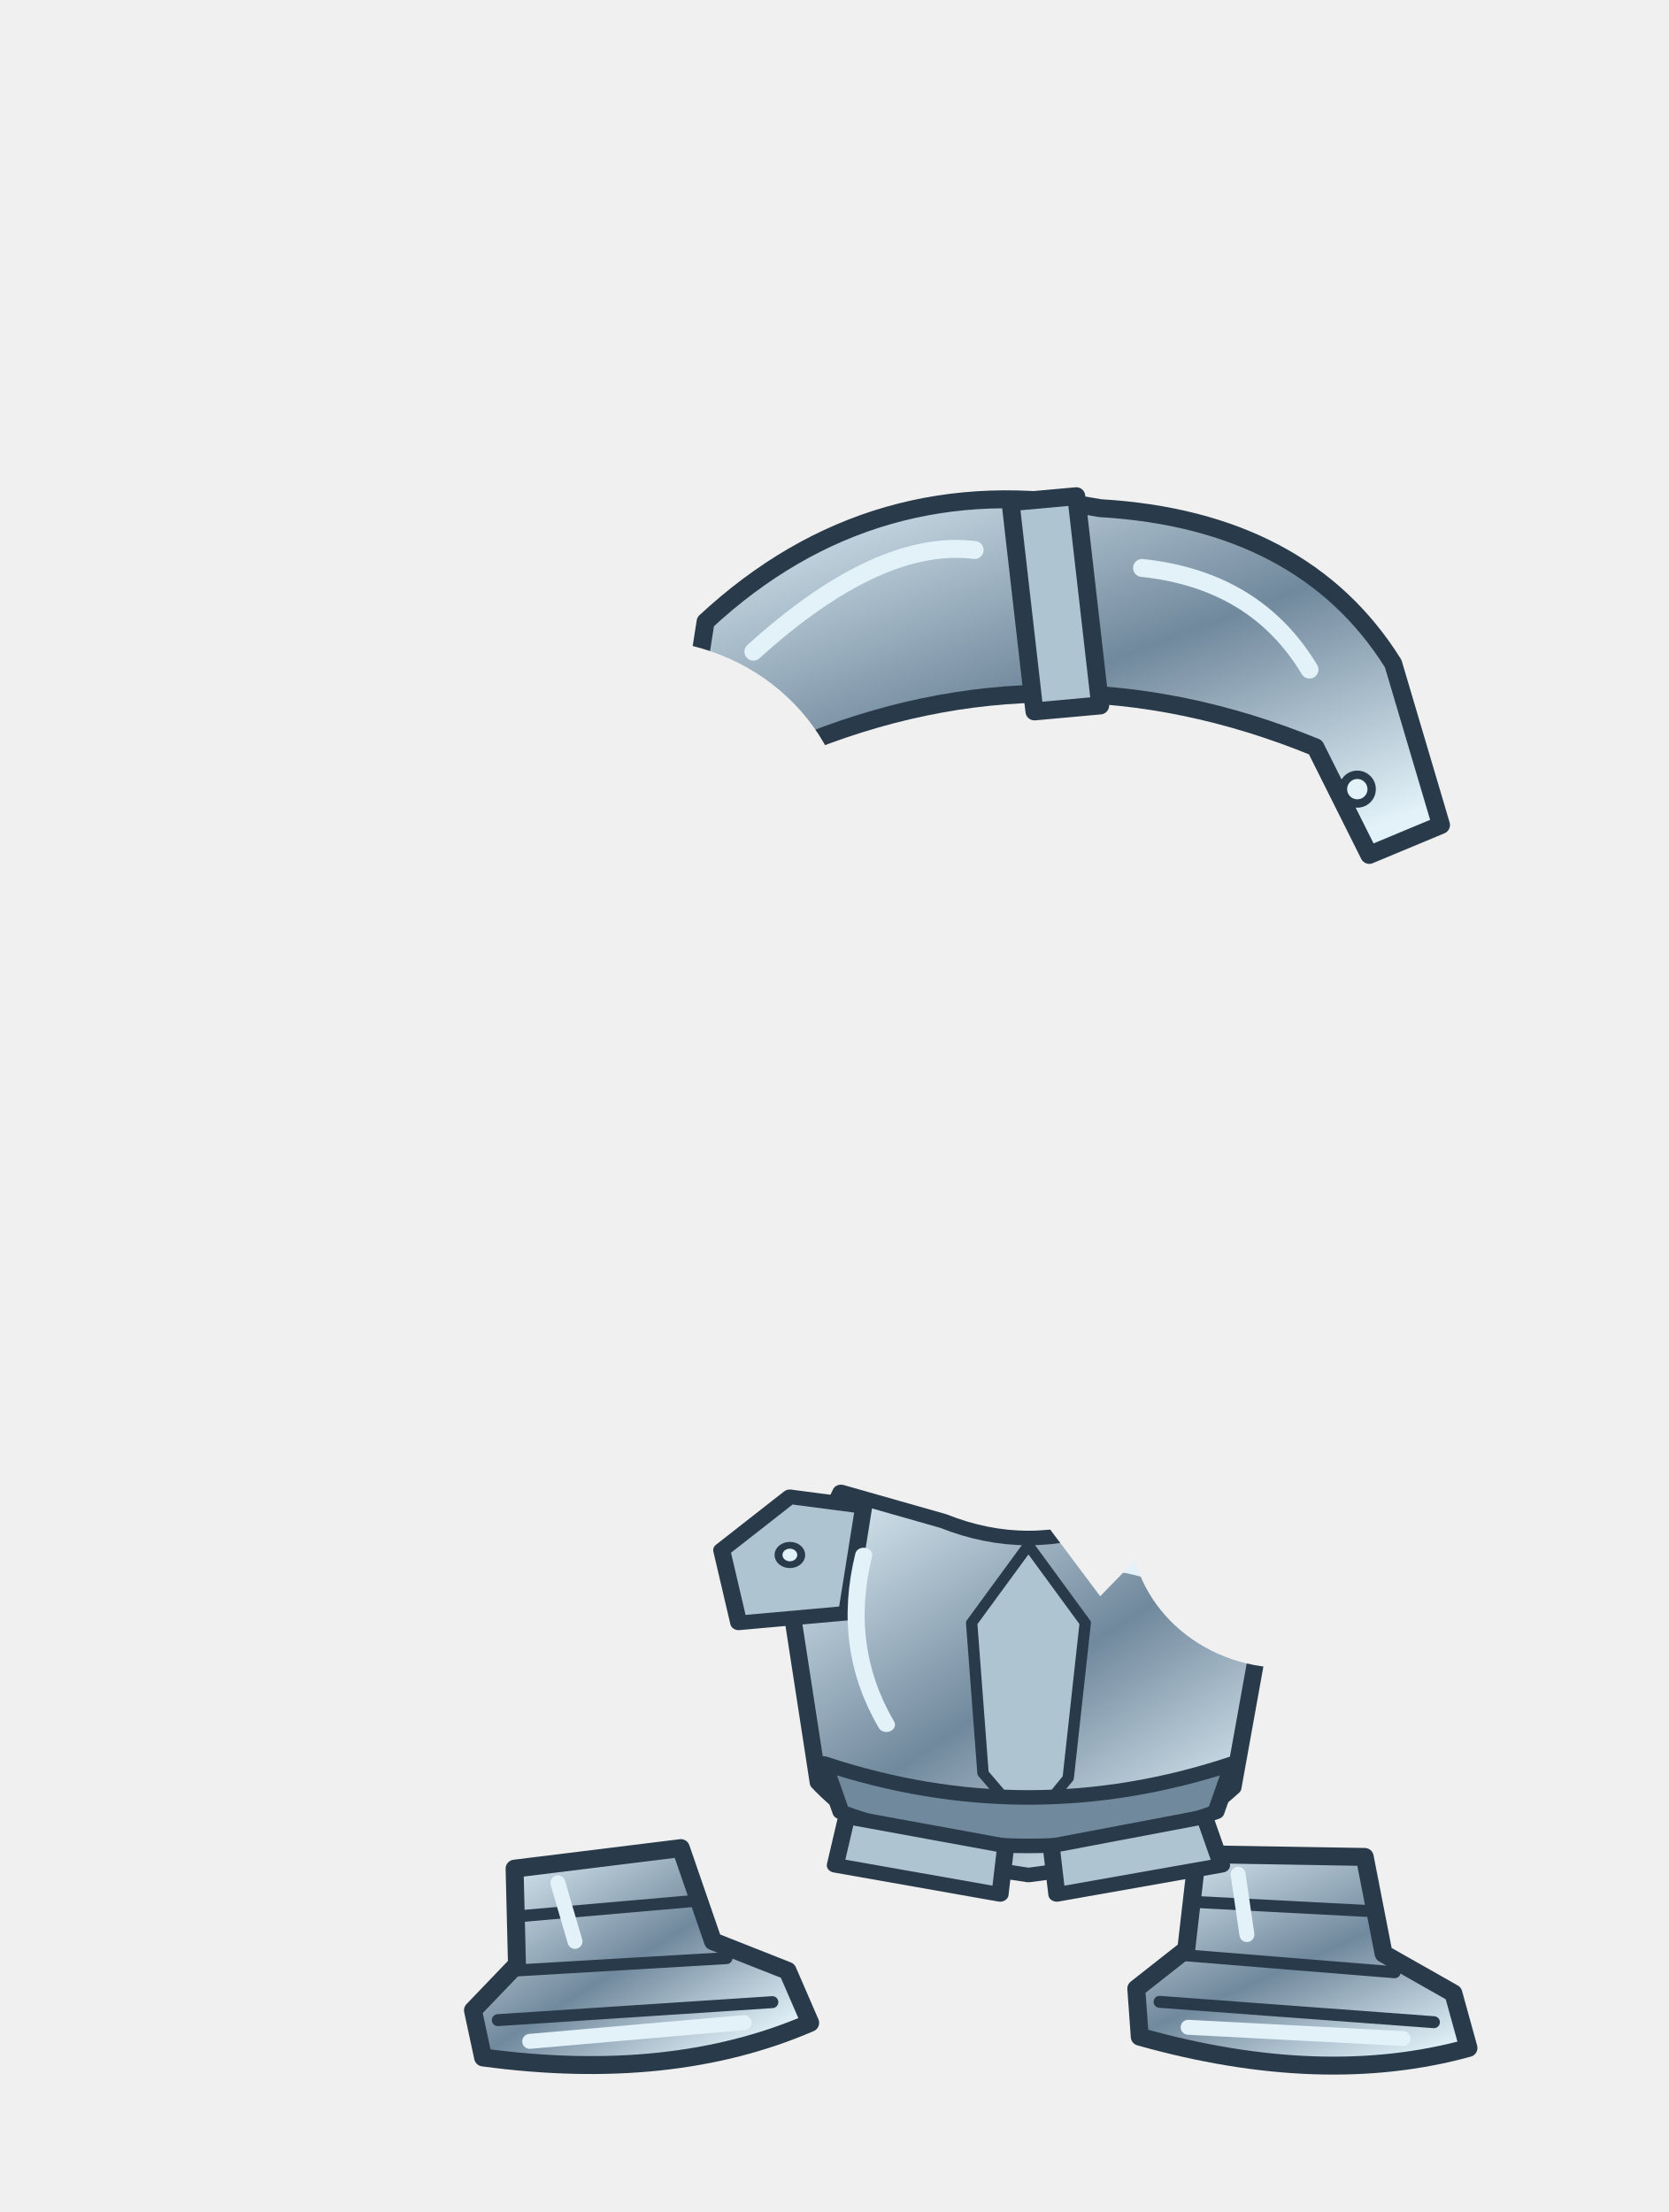
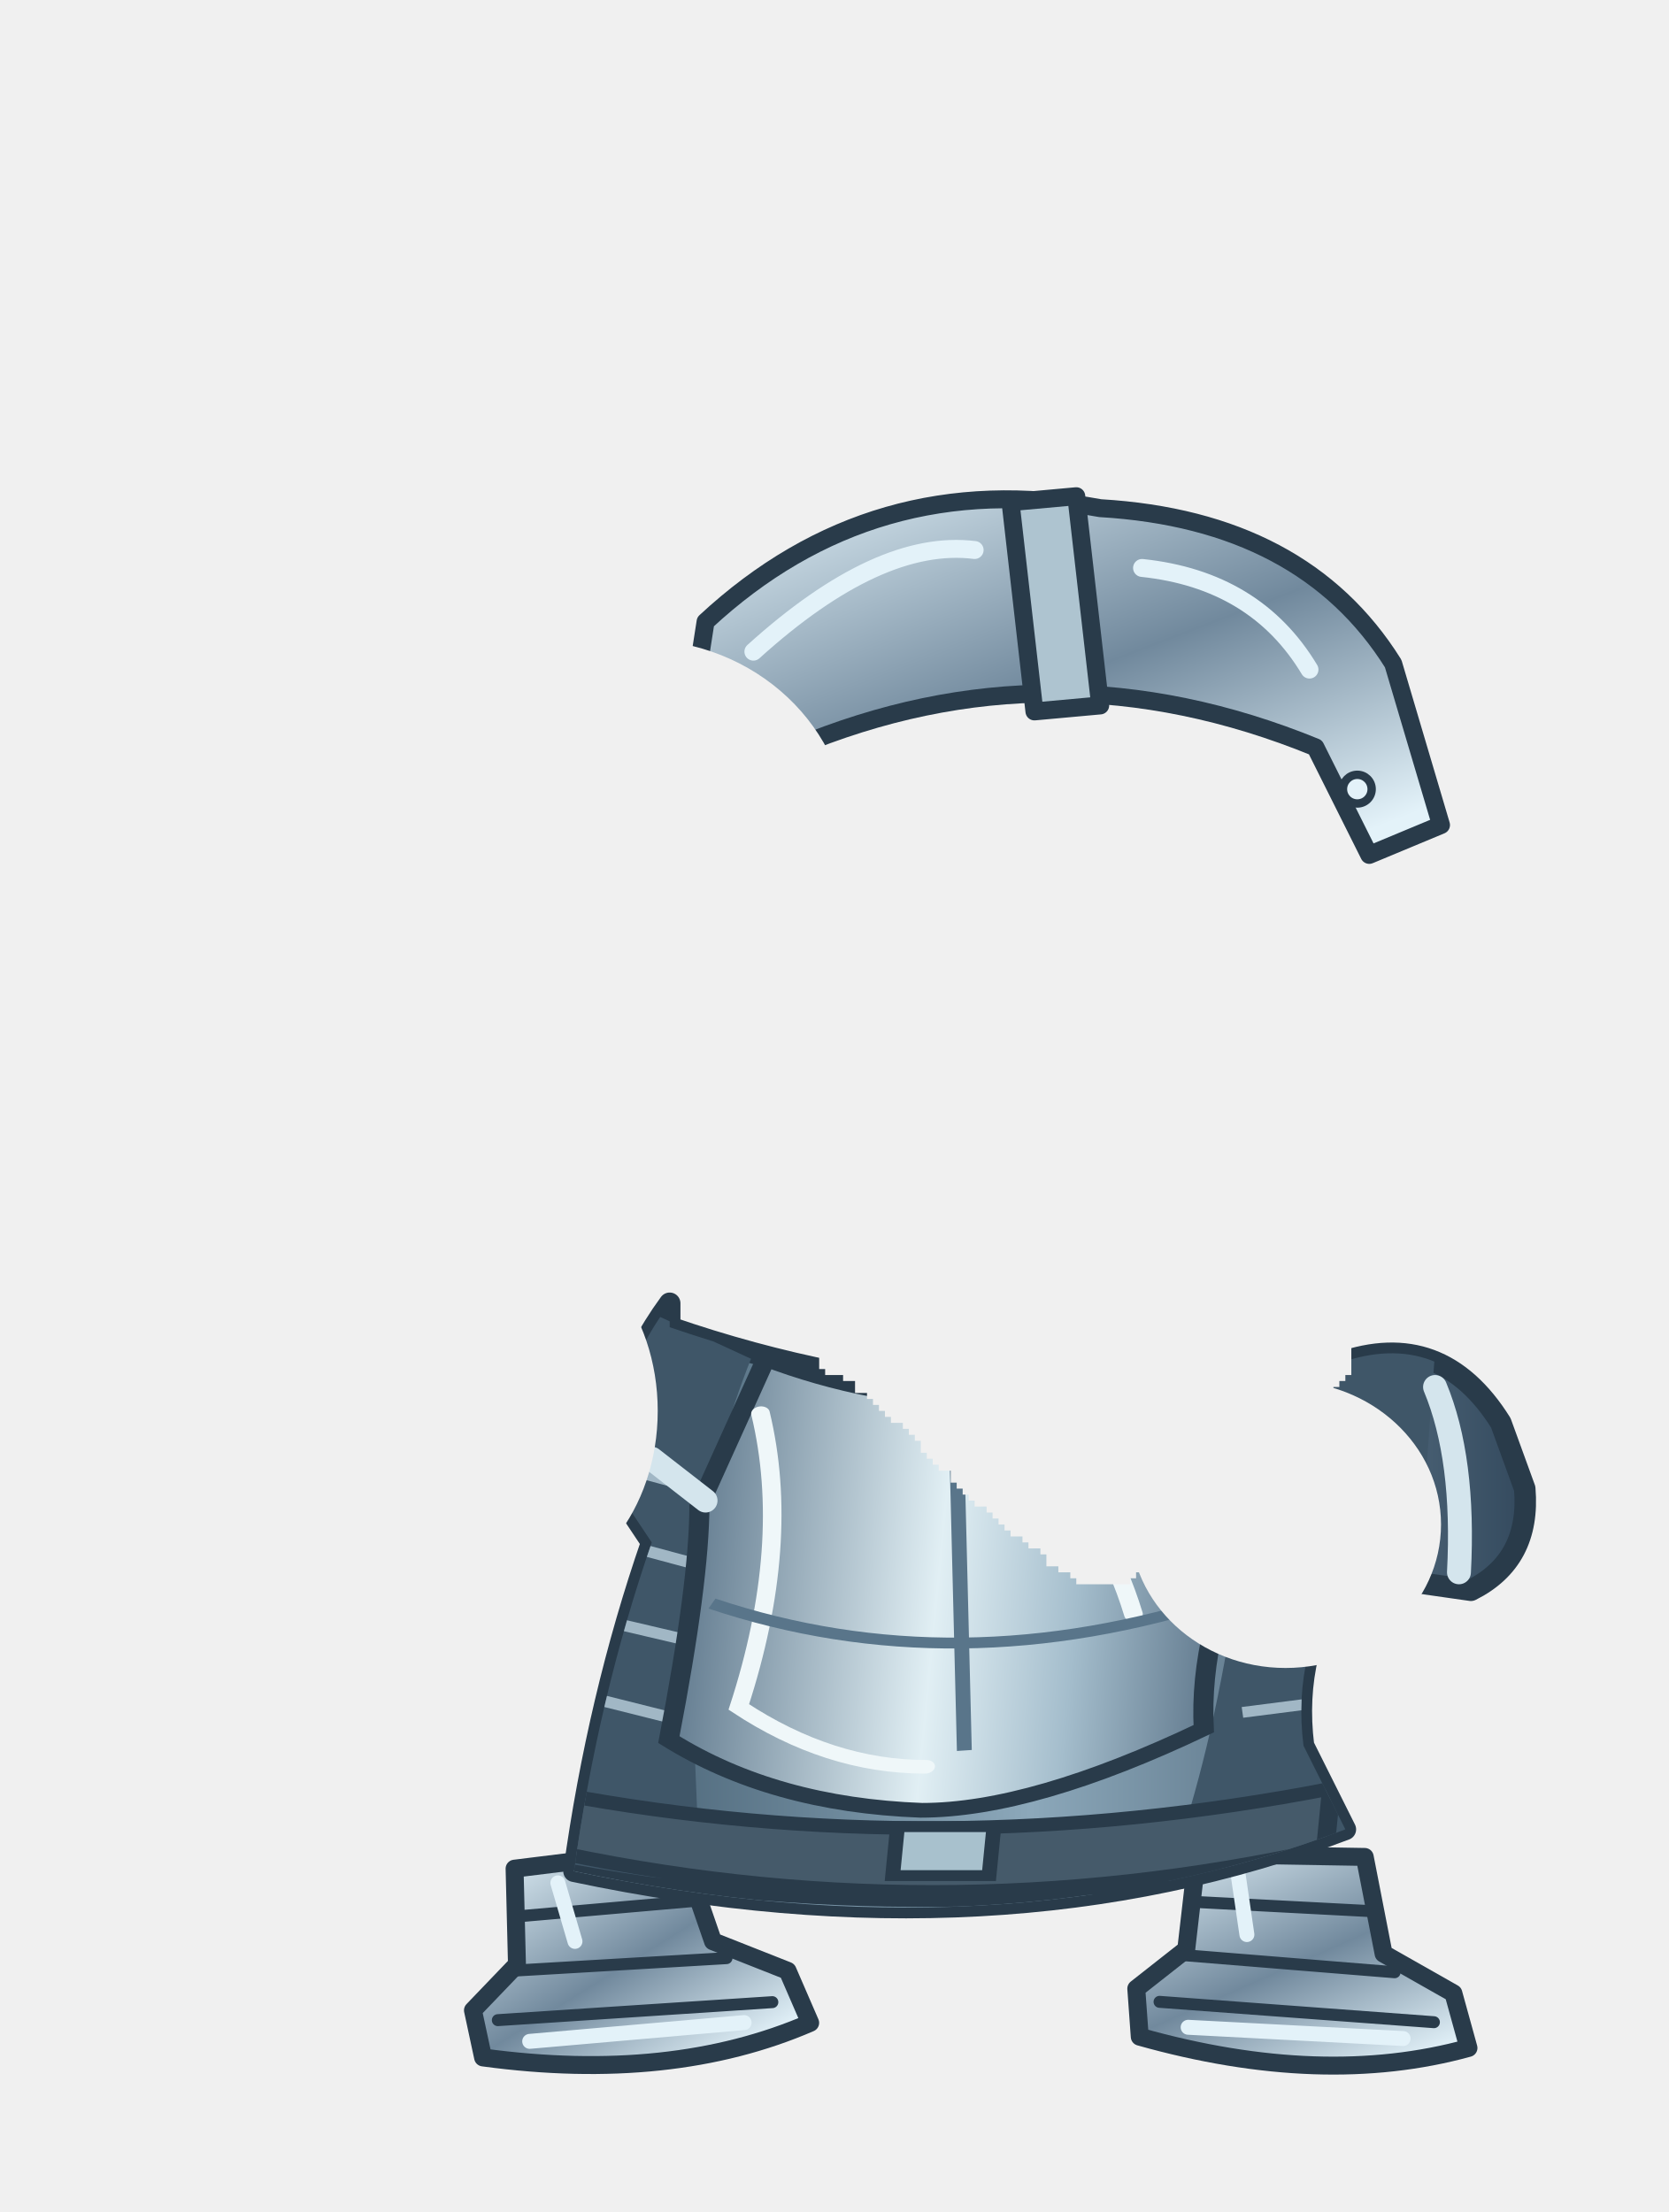
<svg xmlns="http://www.w3.org/2000/svg" width="279" height="370" viewBox="0 0 279 370" data-armor="steel" data-phase="attack" data-frame="6">
  <defs>
    <linearGradient id="metal" x1="0" y1="0" x2=".8" y2="1">
      <stop stop-color="#e3f2f9" />
      <stop offset=".55" stop-color="#71899d" />
      <stop offset="1" stop-color="#e3f2f9" />
    </linearGradient>
    <mask id="details" maskUnits="userSpaceOnUse" x="0" y="0" width="279" height="370">
      <rect width="279" height="370" fill="white" />
      <g fill="black">
        <ellipse data-protect="flower" cx="107" cy="140" rx="35" ry="33" />
        <ellipse data-protect="paw" cx="86" cy="236" rx="24" ry="30" />
        <ellipse data-protect="paw" cx="215" cy="255" rx="26" ry="24" />
-         <polygon data-protect="scarf" points="104,216 160,235 184,267 221,229 231,222" />
+         <path data-protect="scarf" d="M196 197h7v1H196ZM196 198h8v1H196ZM183 199h7v1H183ZM195 199h9v1H195ZM207 199h7v1H207ZM183 200h8v1H183ZM194 200h11v1H194ZM206 200h8v1H206ZM183 201h31v1H183ZM183 202h31v1H183ZM183 203h31v1H183ZM183 204h31v1H183ZM183 205h31v1H183ZM183 206h31v1H183ZM183 207h30v1H183ZM185 208h27v1H185ZM138 219h7v1H138ZM138 220h7v1H138ZM138 221h9v1H138ZM137 222h13v1H137ZM215 222h11v1H215ZM137 223h31v1H137ZM209 223h17v1H209ZM137 224h32v1H137ZM207 224h19v1H207ZM137 225h37v1H137ZM199 225h27v1H199ZM137 226h41v1H137ZM199 226h27v1H199ZM137 227h48v1H137ZM195 227h31v1H195ZM137 228h52v1H137ZM192 228h34v1H192ZM138 229h88v1H138ZM141 230h84v1H141ZM143 231h81v1H143ZM143 232h80v1H143ZM145 233h77v1H145ZM146 234h76v1H146ZM147 235h74v1H147ZM148 236h73v1H148ZM149 237h71v1H149ZM151 238h60v1H151ZM152 239h58v1H152ZM153 240h55v1H153ZM154 241h52v1H154ZM154 242h51v1H154ZM155 243h48v1H155ZM156 244h46v1H156ZM157 245h45v1H157ZM159 246h42v1H159ZM159 247h41v1H159ZM160 248h39v1H160ZM161 249h38v1H161ZM162 250h37v1H162ZM163 251h35v1H163ZM165 252h33v1H165ZM166 253h32v1H166ZM167 254h31v1H167ZM168 255h30v1H168ZM169 256h29v1H169ZM171 257h26v1H171ZM172 258h24v1H172ZM174 259h21v1H174ZM175 260h18v1H175ZM175 261h17v1H175ZM177 262h14v1H177ZM179 263h11v1H179ZM180 264h9v1H180Z" />
      </g>
    </mask>
  </defs>
  <g mask="url(#details)">
    <g transform="translate(105 334) rotate(-5)">
      <g data-part="boot">
        <path d="M-17 -23L11 -24L15 -8L27 -2L30 7Q6 15 -25 8L-26 0L-18 -7Z" fill="url(#metal)" stroke="#293b4a" stroke-width="3" stroke-linejoin="round" stroke-linecap="round" />
        <path d="M-16 -15H12M-18 -6L17 -5M-22 2L24 3" fill="none" stroke="#293b4a" stroke-width="2" stroke-linejoin="round" stroke-linecap="round" />
        <path d="M-10 -20L-8 -10M-17 6H19" fill="none" stroke="#e3f2f9" stroke-width="2.5" stroke-linejoin="round" stroke-linecap="round" />
      </g>
    </g>
    <g transform="translate(216 334) rotate(3)">
      <g data-part="boot">
        <path d="M-17 -23L11 -24L15 -8L27 -2L30 7Q6 15 -25 8L-26 0L-18 -7Z" fill="url(#metal)" stroke="#293b4a" stroke-width="3" stroke-linejoin="round" stroke-linecap="round" />
        <path d="M-16 -15H12M-18 -6L17 -5M-22 2L24 3" fill="none" stroke="#293b4a" stroke-width="2" stroke-linejoin="round" stroke-linecap="round" />
        <path d="M-10 -20L-8 -10M-17 6H19" fill="none" stroke="#e3f2f9" stroke-width="2.5" stroke-linejoin="round" stroke-linecap="round" />
      </g>
    </g>
-     <g transform="translate(172 282) rotate(0)">
-       <g data-part="chestplate" transform="scale(0.95 0.8111111)">
-         <path d="M-33 -40L-15 -34Q0 -27 15 -34L33 -40L42 -18L36 21Q22 36 0 39Q-25 35 -37 20L-42 -18Z" fill="url(#metal)" stroke="#293b4a" stroke-width="3" stroke-linejoin="round" stroke-linecap="round" />
-         <path d="M-42 -39L-29 -37L-32 -15L-51 -13L-54 -28Z" fill="#aec4d0" stroke="#293b4a" stroke-width="3" stroke-linejoin="round" stroke-linecap="round" />
-         <path d="M31 -38L43 -38L53 -27L48 -12L33 -15Z" fill="#aec4d0" stroke="#293b4a" stroke-width="3" stroke-linejoin="round" stroke-linecap="round" />
-         <path d="M0 -29L10 -13L7 19L0 29L-8 18L-10 -13Z" fill="#aec4d0" stroke="#293b4a" stroke-width="2" stroke-linejoin="round" stroke-linecap="round" />
-         <path d="M-29 -27Q-33 -8 -25 8M16 -25Q28 -23 31 -13" fill="none" stroke="#e3f2f9" stroke-width="3" stroke-linejoin="round" stroke-linecap="round" />
-         <path d="M-36 16Q0 30 36 16L33 26Q0 40 -33 26Z" fill="#71899d" stroke="#293b4a" stroke-width="3" stroke-linejoin="round" stroke-linecap="round" />
-         <path d="M-32 27L-4 33L-5 43L-34 37ZM4 33L31 27L34 37L5 43Z" fill="#aec4d0" stroke="#293b4a" stroke-width="3" stroke-linejoin="round" stroke-linecap="round" />
-         <circle cx="-42" cy="-27" r="2" fill="#e3f2f9" stroke="#293b4a" stroke-width="1.4" />
-         <circle cx="42" cy="-27" r="2" fill="#e3f2f9" stroke="#293b4a" stroke-width="1.4" />
+     <g data-part="chestplate" data-fit="shoulders-to-waist">
+       <defs>
+         <clipPath id="garment-cut">
+           <path d="M112 222Q167 241 224 228Q241 222 251 238L255 249Q256 261 246 266L225 263Q216 276 218 292L225 306Q167 328 96 313Q100 284 109 258L103 249Q101 233 112 218Z" />
+         </clipPath>
+         <linearGradient id="undercloth">
+           <stop stop-color="#435d70" />
+           <stop offset=".48" stop-color="#8ca8ba" />
+           <stop offset="1" stop-color="#344a5e" />
+         </linearGradient>
+         <linearGradient id="curved-plate">
+           <stop stop-color="#637c90" />
+           <stop offset=".45" stop-color="#e1eff4" />
+           <stop offset=".7" stop-color="#a4bdcc" />
+           <stop offset="1" stop-color="#566e83" />
+         </linearGradient>
+       </defs>
+       <path data-part="garment-outline" d="M112 222Q167 241 224 228Q241 222 251 238L255 249Q256 261 246 266L225 263Q216 276 218 292L225 306Q167 328 96 313Q100 284 109 258L103 249Q101 233 112 218Z" fill="url(#undercloth)" stroke="#293b4a" stroke-width="3.6" stroke-linejoin="round" />
+       <g clip-path="url(#garment-cut)">
+         <g transform="matrix(1.24 0 -0.09 0.91 166 220)">
+           <path d="M-52 -4L-32 8Q-39 40 -35 74L-32 103L-58 105ZM36 0L60 -2L62 104L31 104Q39 63 36 0Z" fill="#3f5668" />
+           <path d="M-48 28L-34 33M-50 41L-36 46M-52 55L-36 60M-53 69L-35 75M40 28L54 24M40 43L55 40M40 58L56 55M39 73L56 70" fill="none" stroke="#a1b7c5" stroke-width="2" />
+           <path data-part="fitted-cuirass" d="M-30 8Q0 23 31 9L38 37Q32 58 34 76Q12 91 -3 91Q-23 90 -38 78Q-36 49 -37 35Z" fill="url(#curved-plate)" stroke="#293b4a" stroke-width="2.7" />
+           <path d="M-30 18Q-24 42 -29 72Q-16 83 -3 83M7 23Q18 38 23 55" fill="none" stroke="#eff7f9" stroke-width="2.5" stroke-linecap="round" />
+           <path d="M-3 25L2 80M-34 53Q0 68 35 52" fill="none" stroke="#59758a" stroke-width="2" />
+           <path d="M-52 88Q0 101 52 87L52 98Q0 114 -54 98Z" fill="#455a6a" stroke="#293b4a" stroke-width="2.5" />
+           <path d="M-6 94L7 94L7 103L-6 103Z" fill="#a8c1cd" stroke="#293b4a" stroke-width="2" />
+           <path d="M-53 101Q0 115 54 100L54 110L-55 112Z" fill="#7b97a9" stroke="#293b4a" stroke-width="2" />
+         </g>
      </g>
+       <path data-part="sleeve-cuffs" d="M109 244L118 251M240 232Q245 244 244 263" fill="none" stroke="#d4e5ed" stroke-width="4" stroke-linecap="round" />
    </g>
    <g transform="translate(176 160) rotate(0)">
      <g data-part="helmet">
        <path d="M-63 -24L-58 -56Q-30 -82 8 -75Q42 -73 57 -49L65 -22L53 -17L44 -35Q0 -53 -43 -35L-52 -16Z" fill="url(#metal)" stroke="#293b4a" stroke-width="3" stroke-linejoin="round" stroke-linecap="round" />
        <path d="M-7 -76L4 -77L8 -42L-3 -41Z" fill="#aec4d0" stroke="#293b4a" stroke-width="3" stroke-linejoin="round" stroke-linecap="round" />
        <path d="M-50 -51Q-29 -70 -13 -68M15 -65Q34 -63 43 -48" fill="none" stroke="#e3f2f9" stroke-width="3" stroke-linejoin="round" stroke-linecap="round" />
        <circle cx="-48" cy="-29" r="2.4" fill="#e3f2f9" stroke="#293b4a" stroke-width="1.4" />
        <circle cx="51" cy="-28" r="2.4" fill="#e3f2f9" stroke="#293b4a" stroke-width="1.4" />
      </g>
    </g>
  </g>
</svg>
